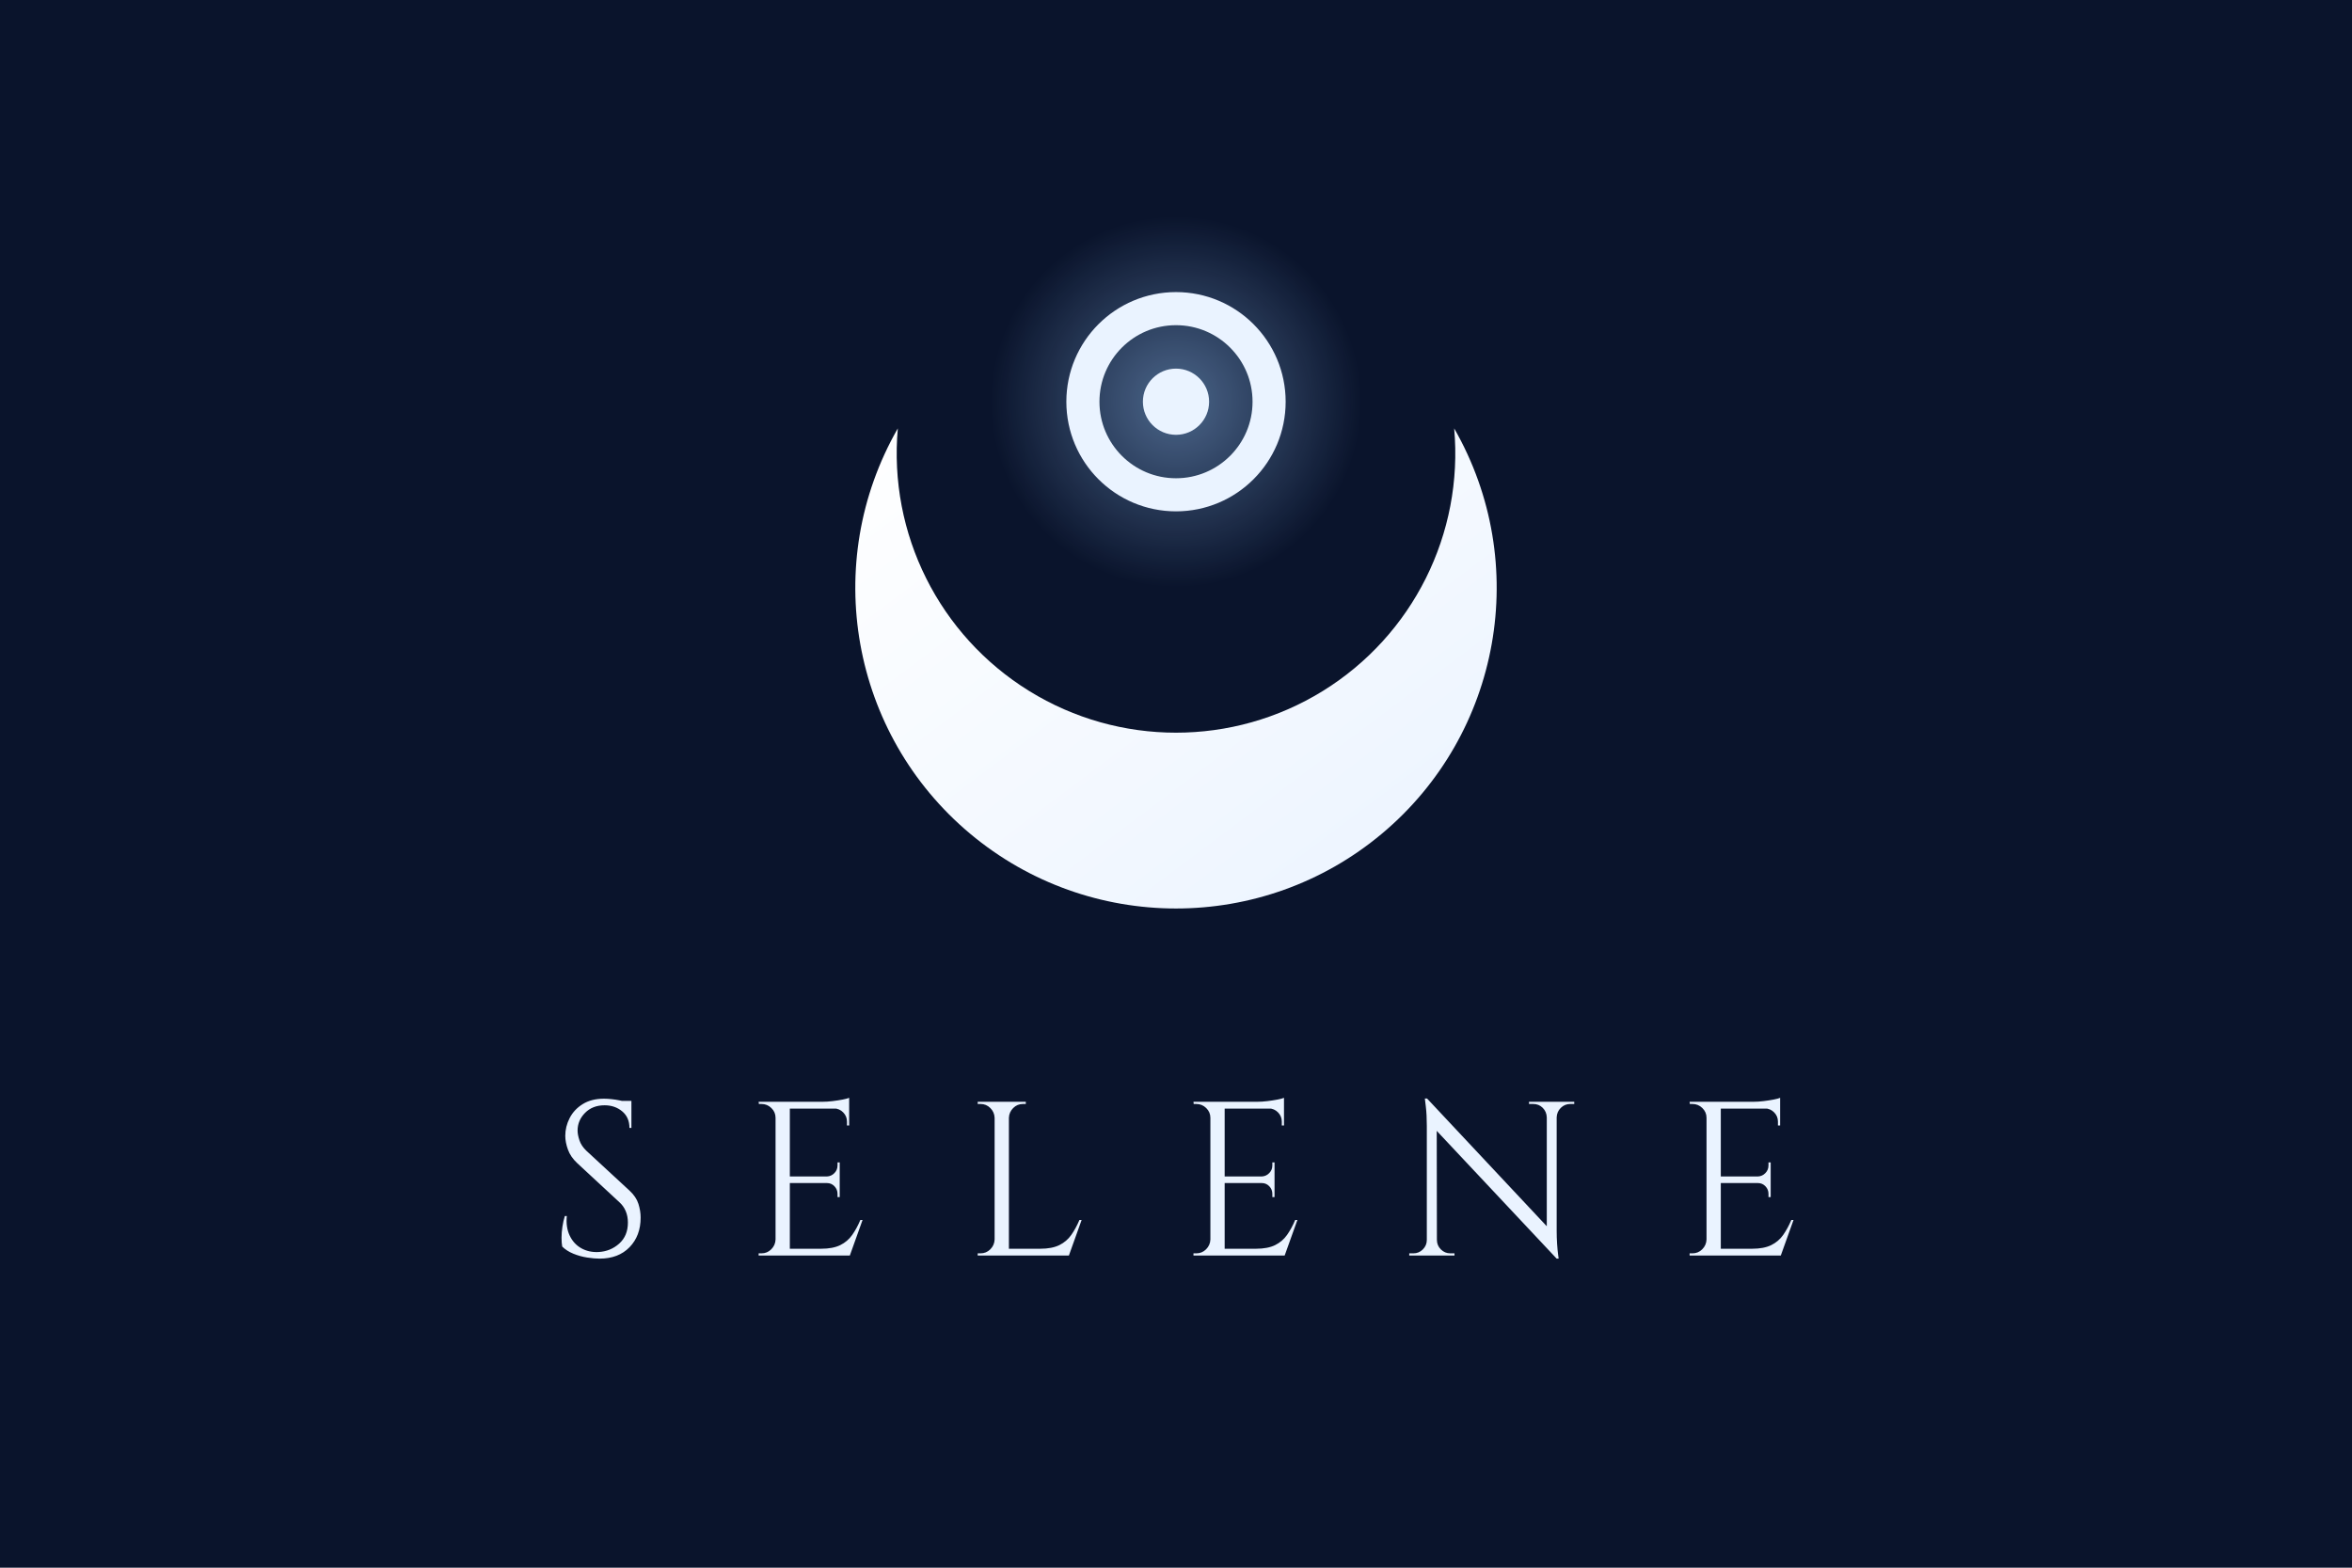
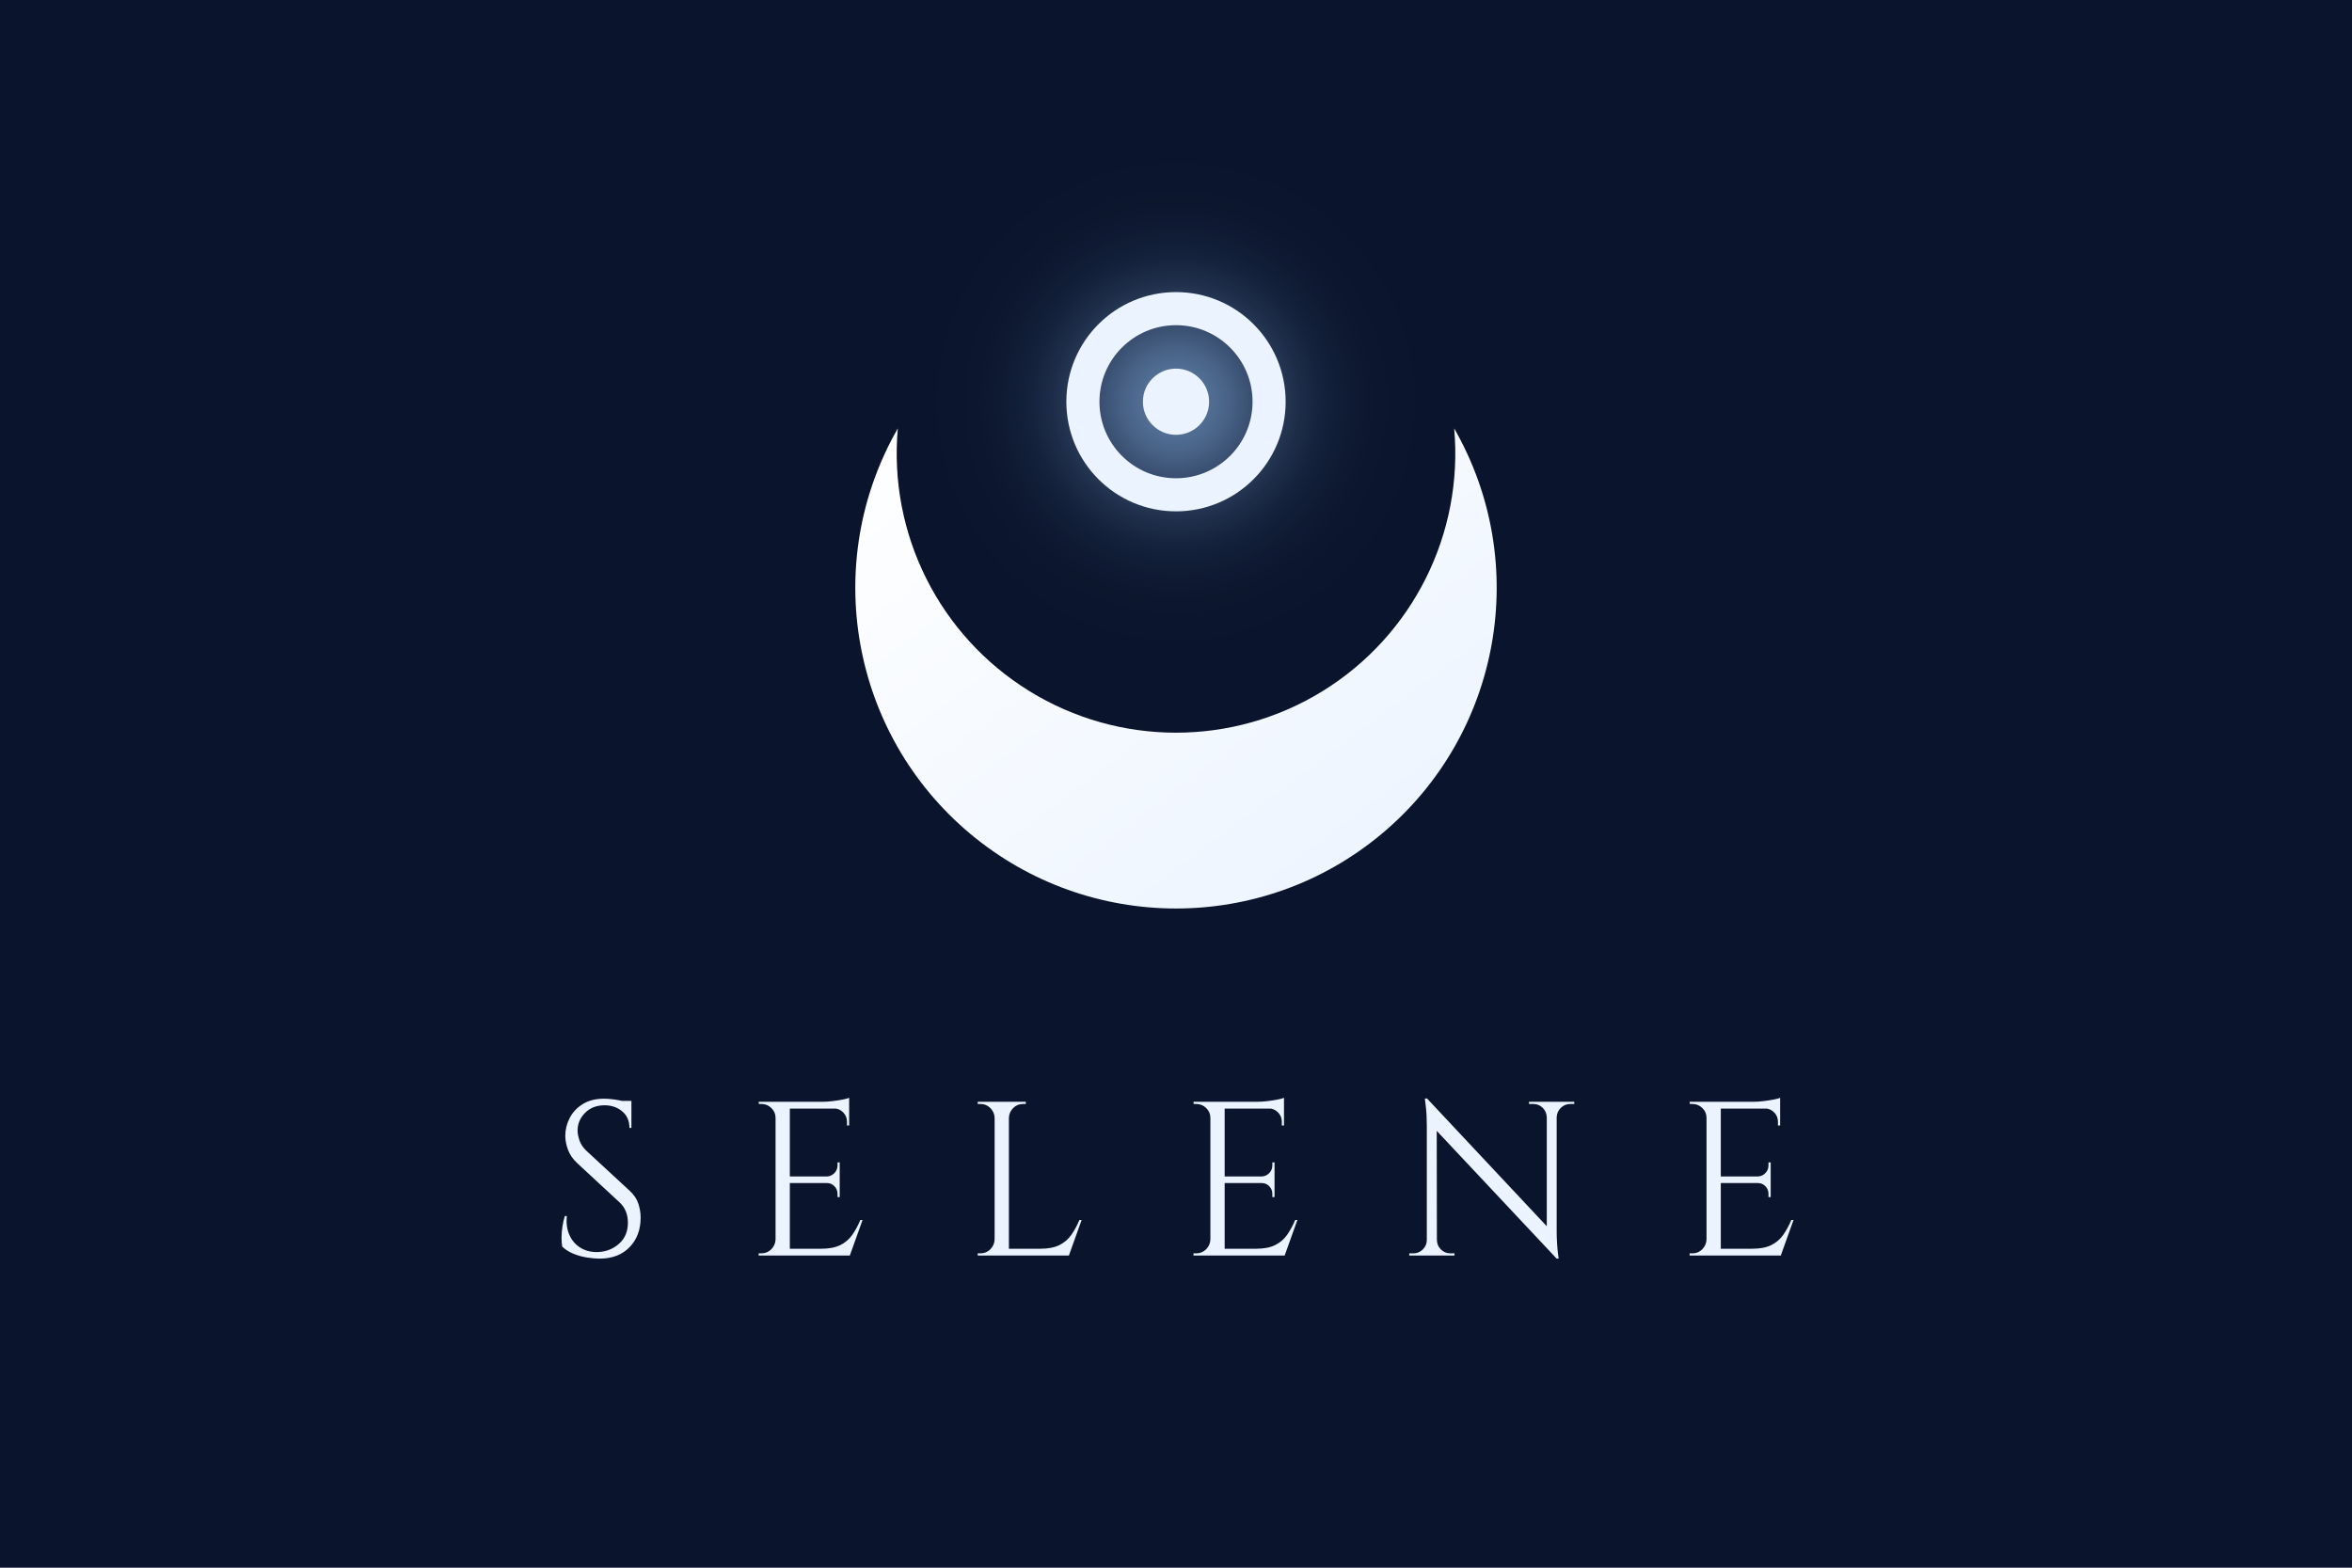
<svg xmlns="http://www.w3.org/2000/svg" width="1200" height="800" viewBox="0 0 1200 800">
  <defs />
  <rect width="1200" height="800" fill="#0A142C" />
-   <svg x="410.0" y="110.0" width="380" height="380" viewBox="14 24 72 72" style="color:#EAF3FF" opacity="1.0">
+   <svg x="410.0" y="110.0" width="380" height="380" viewBox="14 24 72 72" style="color:#EAF3FF" opacity="1.0" overflow="visible">
    <defs>
      <radialGradient id="glow">
-         <stop offset="0" stop-color="#9CCBFF" stop-opacity="0.45" />
-         <stop offset="1" stop-color="#9CCBFF" stop-opacity="0" />
+         <stop offset="0.0" stop-color="#9CCBFF" stop-opacity="0.55" />
+         <stop offset="0.1" stop-color="#9CCBFF" stop-opacity="0.519" />
+         <stop offset="0.2" stop-color="#9CCBFF" stop-opacity="0.437" />
+         <stop offset="0.3" stop-color="#9CCBFF" stop-opacity="0.328" />
+         <stop offset="0.4" stop-color="#9CCBFF" stop-opacity="0.219" />
+         <stop offset="0.5" stop-color="#9CCBFF" stop-opacity="0.13" />
+         <stop offset="0.6" stop-color="#9CCBFF" stop-opacity="0.069" />
+         <stop offset="0.7" stop-color="#9CCBFF" stop-opacity="0.033" />
+         <stop offset="0.8" stop-color="#9CCBFF" stop-opacity="0.014" />
+         <stop offset="0.9" stop-color="#9CCBFF" stop-opacity="0.005" />
+         <stop offset="1.0" stop-color="#9CCBFF" stop-opacity="0.002" />
      </radialGradient>
      <linearGradient id="shine" x1="0" y1="0" x2="1" y2="1">
        <stop offset="0" stop-color="#FFFFFF" />
        <stop offset="1" stop-color="#EAF3FF" />
      </linearGradient>
    </defs>
-     <circle cx="50" cy="42" r="18" fill="url(#glow)" />
+     <circle cx="50" cy="42" r="24" fill="url(#glow)" />
    <path id="crescent" fill="url(#shine)" d="M23.109 44.577 A31 31 0 1 0 76.891 44.577 A27 27 0 1 1 23.109 44.577 Z" />
    <circle cx="50" cy="42" r="9" fill="none" stroke="currentColor" stroke-width="3.2" />
    <circle cx="50" cy="42" r="3.2" fill="currentColor" />
  </svg>
  <svg x="280.0" y="560" width="640" height="82.957" viewBox="0 -20 5709 740" style="color:#EAF3FF">
    <path fill="currentColor" d="M251.0 -14Q267.0 -14 285.5 -12.0Q304.0 -10 321.5 -6.5Q339.0 -3 353.5 0.5Q368.0 4 376.0 8V119H367.0Q367.0 71 334.0 43.5Q301.0 16 254.0 16Q199.0 16 165.0 50.5Q131.0 85 131.0 131Q131.0 150 139.5 175.5Q148.0 201 171.0 223L368.0 405Q398.0 433 408.0 465.0Q418.0 497 418.0 527Q418.0 610 367.5 662.0Q317.0 714 231.0 714Q207.0 714 174.5 709.0Q142.0 704 111.5 691.5Q81.0 679 61.0 659Q58.0 643 58.0 619.0Q58.0 595 62.0 568.5Q66.0 542 73.0 520H82.0Q77.0 571 95.0 609.0Q113.0 647 147.5 666.5Q182.0 686 226.0 684Q281.0 681 320.5 645.5Q360.0 610 360.0 550Q360.0 521 350.0 497.5Q340.0 474 321.0 457L129.0 279Q99.0 251 87.0 217.5Q75.0 184 75.0 155Q75.0 113 95.0 74.0Q115.0 35 154.5 10.5Q194.0 -14 251.0 -14ZM376.0 -4V17H300.0V-4Z M1097.0 0V700H1032.0V0ZM1367.0 669V700H1094.0V669ZM1324.0 340V370H1094.0V340ZM1367.0 0V31H1094.0V0ZM1428.0 538 1370.0 700H1204.0L1240.0 669Q1293.0 669 1326.5 652.5Q1360.0 636 1381.0 606.0Q1402.0 576 1418.0 538ZM1324.0 368V434H1314.0V419Q1314.0 399 1300.0 384.5Q1286.0 370 1266.0 370V368ZM1324.0 276V342H1266.0V340Q1286.0 339 1300.0 324.5Q1314.0 310 1314.0 290V276ZM1367.0 28V108H1357.0V90Q1357.0 66 1340.0 48.5Q1323.0 31 1298.0 30V28ZM1367.0 -18V11L1245.0 0Q1267.0 0 1291.5 -3.0Q1316.0 -6 1337.0 -10.0Q1358.0 -14 1367.0 -18ZM1035.0 627V700H955.0V690Q955.0 690 961.5 690.0Q968.0 690 968.0 690Q994.0 690 1012.5 671.5Q1031.0 653 1032.0 627ZM1035.0 73H1032.0Q1032.0 47 1013.0 28.5Q994.0 10 968.0 10Q968.0 10 962.0 10.0Q956.0 10 956.0 10L955.0 0H1035.0Z M2094.0 0V700H2029.0V0ZM2364.0 669V700H2091.0V669ZM2425.0 538 2367.0 700H2201.0L2237.0 669Q2290.0 669 2323.5 652.5Q2357.0 636 2378.0 606.0Q2399.0 576 2415.0 538ZM2032.0 627V700H1952.0V690Q1952.0 690 1958.5 690.0Q1965.0 690 1965.0 690Q1991.0 690 2009.5 671.5Q2028.0 653 2029.0 627ZM2032.0 73H2029.0Q2028.0 47 2009.5 28.5Q1991.0 10 1965.0 10Q1965.0 10 1958.5 10.0Q1952.0 10 1952.0 10V0H2032.0ZM2091.0 73V0H2171.0V10Q2170.0 10 2164.0 10.0Q2158.0 10 2158.0 10Q2132.0 10 2113.5 28.5Q2095.0 47 2094.0 73Z M3076.0 0V700H3011.0V0ZM3346.0 669V700H3073.0V669ZM3303.0 340V370H3073.0V340ZM3346.0 0V31H3073.0V0ZM3407.0 538 3349.0 700H3183.0L3219.0 669Q3272.0 669 3305.5 652.5Q3339.0 636 3360.0 606.0Q3381.0 576 3397.0 538ZM3303.0 368V434H3293.0V419Q3293.0 399 3279.0 384.5Q3265.0 370 3245.0 370V368ZM3303.0 276V342H3245.0V340Q3265.0 339 3279.0 324.5Q3293.0 310 3293.0 290V276ZM3346.0 28V108H3336.0V90Q3336.0 66 3319.0 48.5Q3302.0 31 3277.0 30V28ZM3346.0 -18V11L3224.0 0Q3246.0 0 3270.5 -3.0Q3295.0 -6 3316.0 -10.0Q3337.0 -14 3346.0 -18ZM3014.0 627V700H2934.0V690Q2934.0 690 2940.5 690.0Q2947.0 690 2947.0 690Q2973.0 690 2991.5 671.5Q3010.0 653 3011.0 627ZM3014.0 73H3011.0Q3011.0 47 2992.0 28.5Q2973.0 10 2947.0 10Q2947.0 10 2941.0 10.0Q2935.0 10 2935.0 10L2934.0 0H3014.0Z M3997.0 -15 4578.0 605 4587.0 714 4006.0 95ZM3999.0 629V700H3916.0V690Q3916.0 690 3925.0 690.0Q3934.0 690 3935.0 690Q3960.0 690 3978.0 672.0Q3996.0 654 3996.0 629ZM4042.0 629Q4042.0 654 4060.0 672.0Q4078.0 690 4103.0 690Q4104.0 690 4113.0 690.0Q4122.0 690 4122.0 690V700H4039.0V629ZM3997.0 -15 4041.0 41 4042.0 700H3996.0V110Q3996.0 59 3991.5 22.0Q3987.0 -15 3987.0 -15ZM4587.0 0V586Q4587.0 618 4589.0 647.5Q4591.0 677 4593.5 695.5Q4596.0 714 4596.0 714H4587.0L4542.0 661V0ZM4667.0 0V10Q4667.0 10 4658.0 10.0Q4649.0 10 4649.0 10Q4624.0 10 4606.0 27.5Q4588.0 45 4587.0 71H4584.0V0ZM4461.0 0H4544.0V71H4542.0Q4541.0 45 4523.5 27.5Q4506.0 10 4480.0 10Q4480.0 10 4471.0 10.0Q4462.0 10 4461.0 10Z M5334.0 0V700H5269.0V0ZM5604.0 669V700H5331.0V669ZM5561.0 340V370H5331.0V340ZM5604.0 0V31H5331.0V0ZM5665.0 538 5607.0 700H5441.0L5477.0 669Q5530.0 669 5563.5 652.5Q5597.0 636 5618.0 606.0Q5639.0 576 5655.0 538ZM5561.0 368V434H5551.0V419Q5551.0 399 5537.0 384.5Q5523.0 370 5503.0 370V368ZM5561.0 276V342H5503.0V340Q5523.0 339 5537.0 324.5Q5551.0 310 5551.0 290V276ZM5604.0 28V108H5594.0V90Q5594.0 66 5577.0 48.5Q5560.0 31 5535.0 30V28ZM5604.0 -18V11L5482.0 0Q5504.0 0 5528.5 -3.0Q5553.0 -6 5574.0 -10.0Q5595.0 -14 5604.0 -18ZM5272.0 627V700H5192.0V690Q5192.0 690 5198.5 690.0Q5205.0 690 5205.0 690Q5231.0 690 5249.5 671.5Q5268.0 653 5269.0 627ZM5272.0 73H5269.0Q5269.0 47 5250.0 28.5Q5231.0 10 5205.0 10Q5205.0 10 5199.0 10.0Q5193.0 10 5193.0 10L5192.0 0H5272.0Z" />
  </svg>
</svg>
